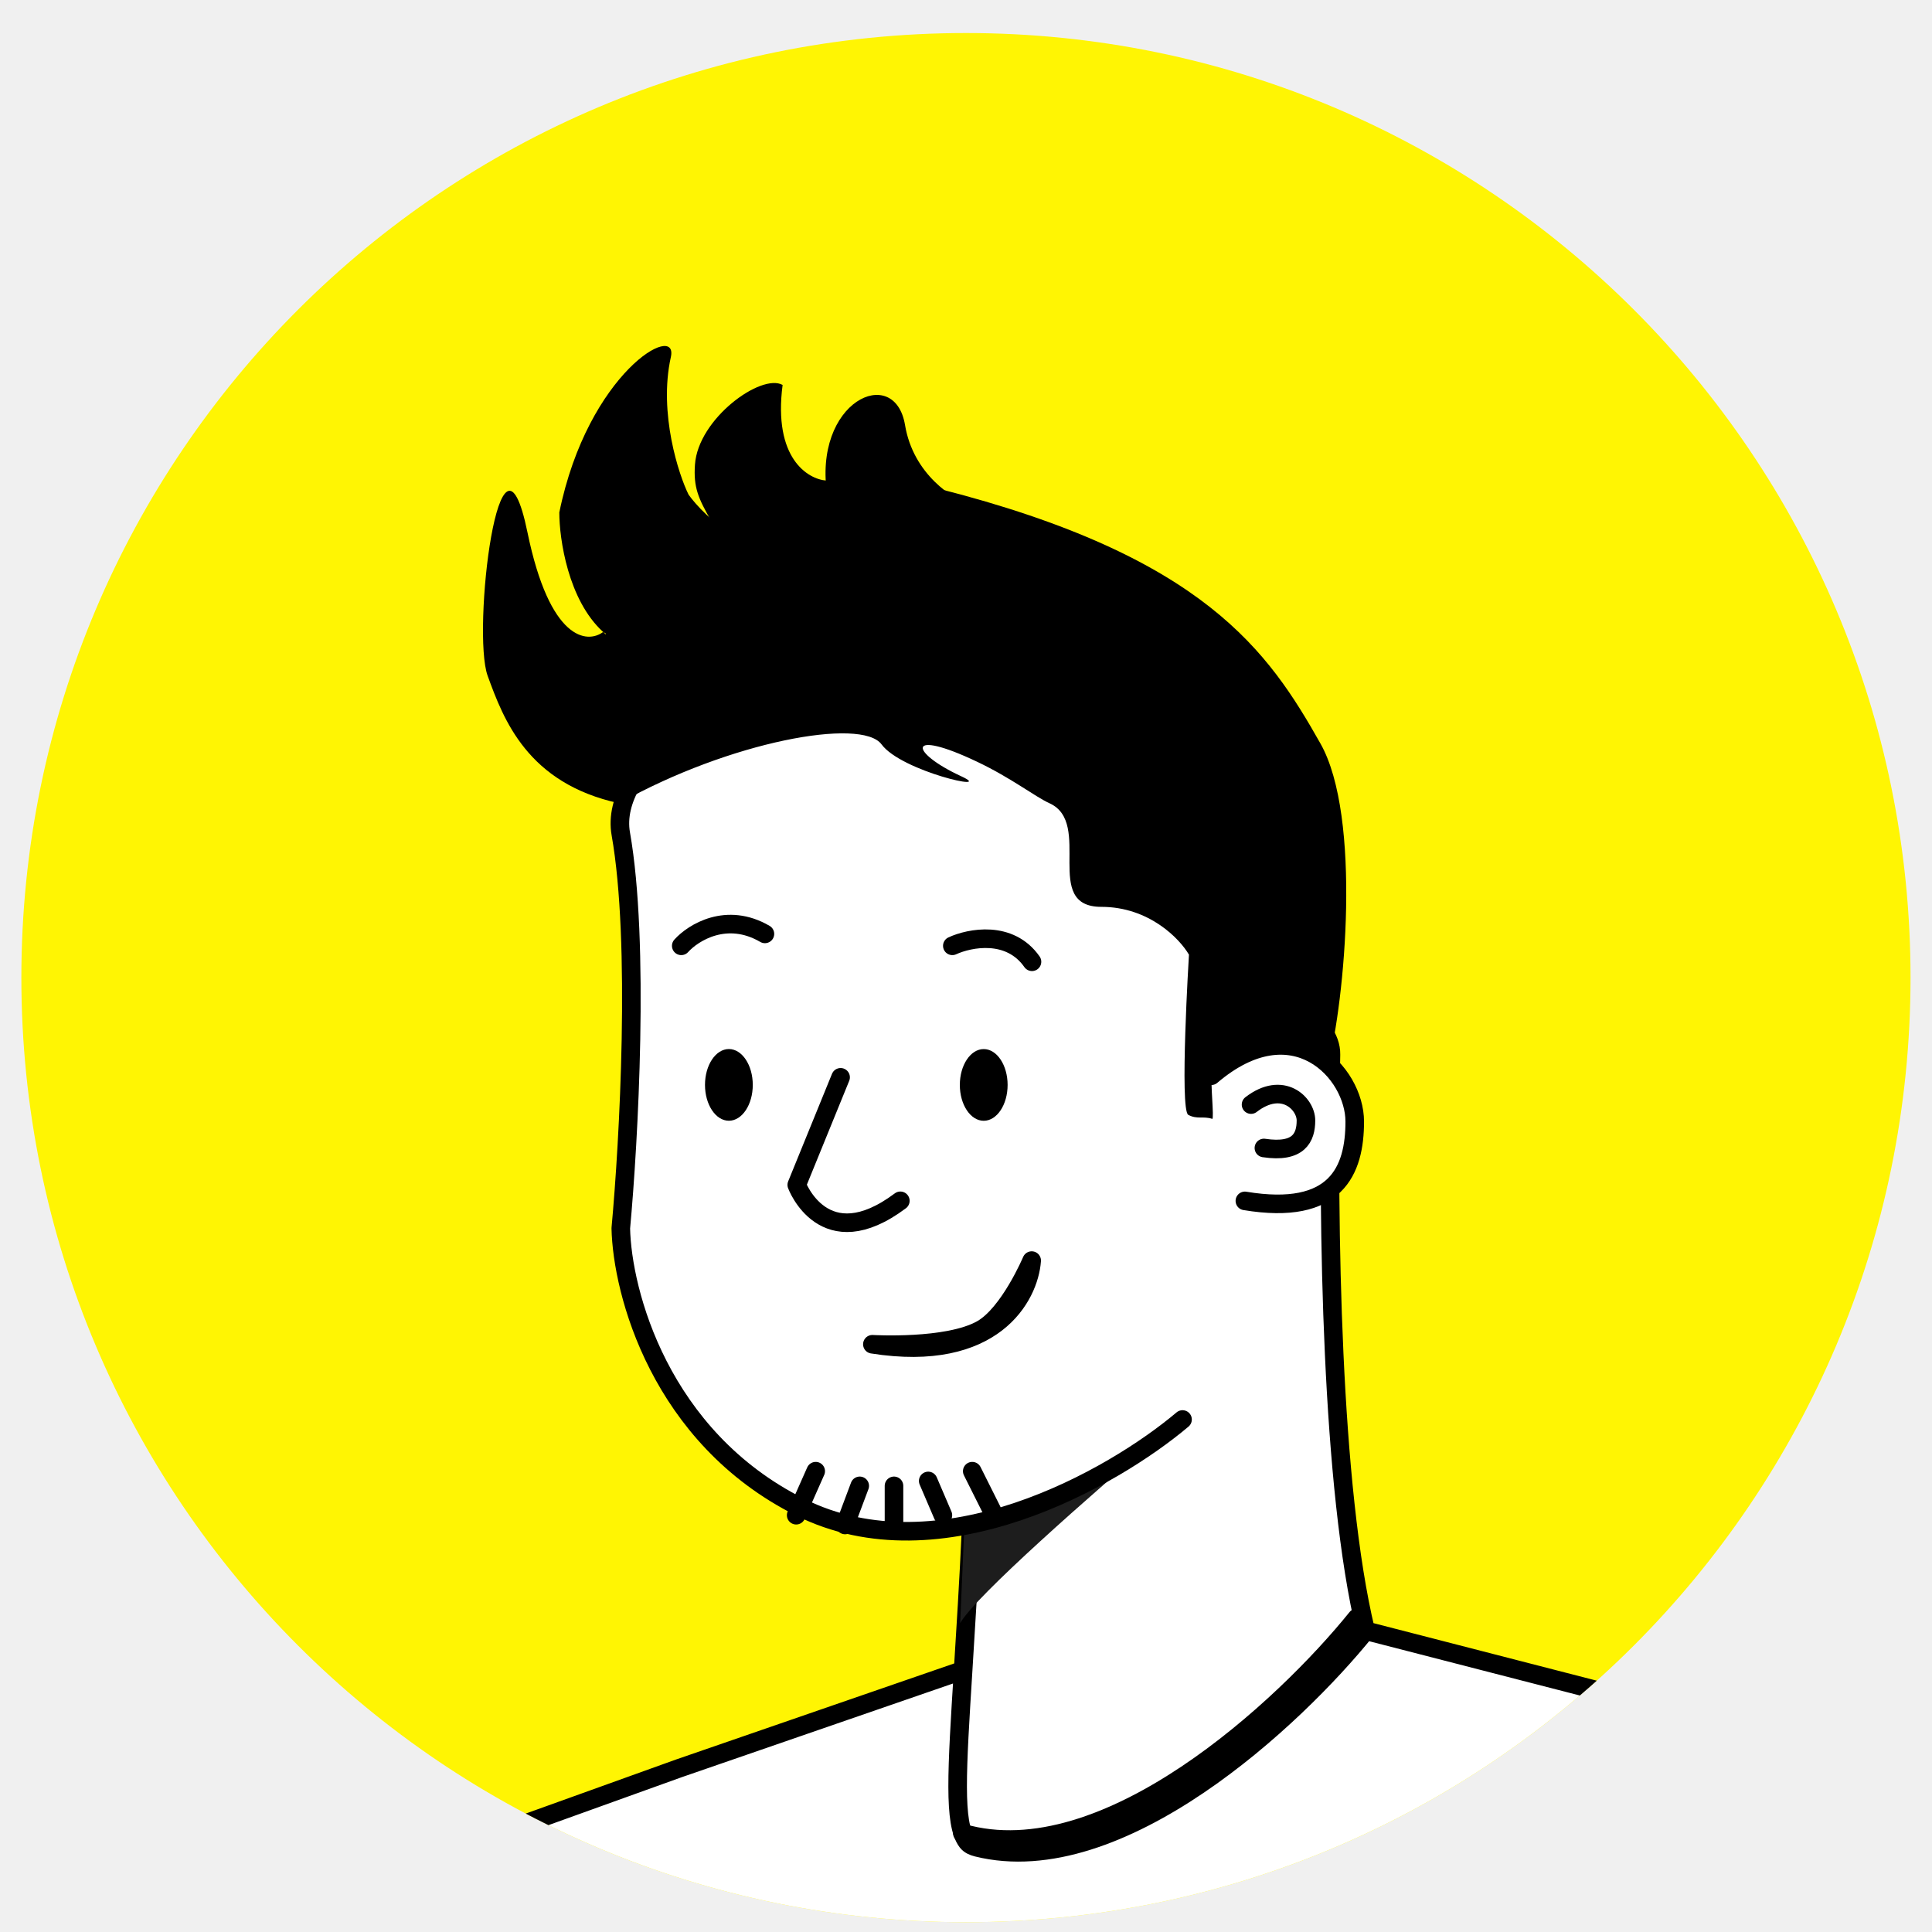
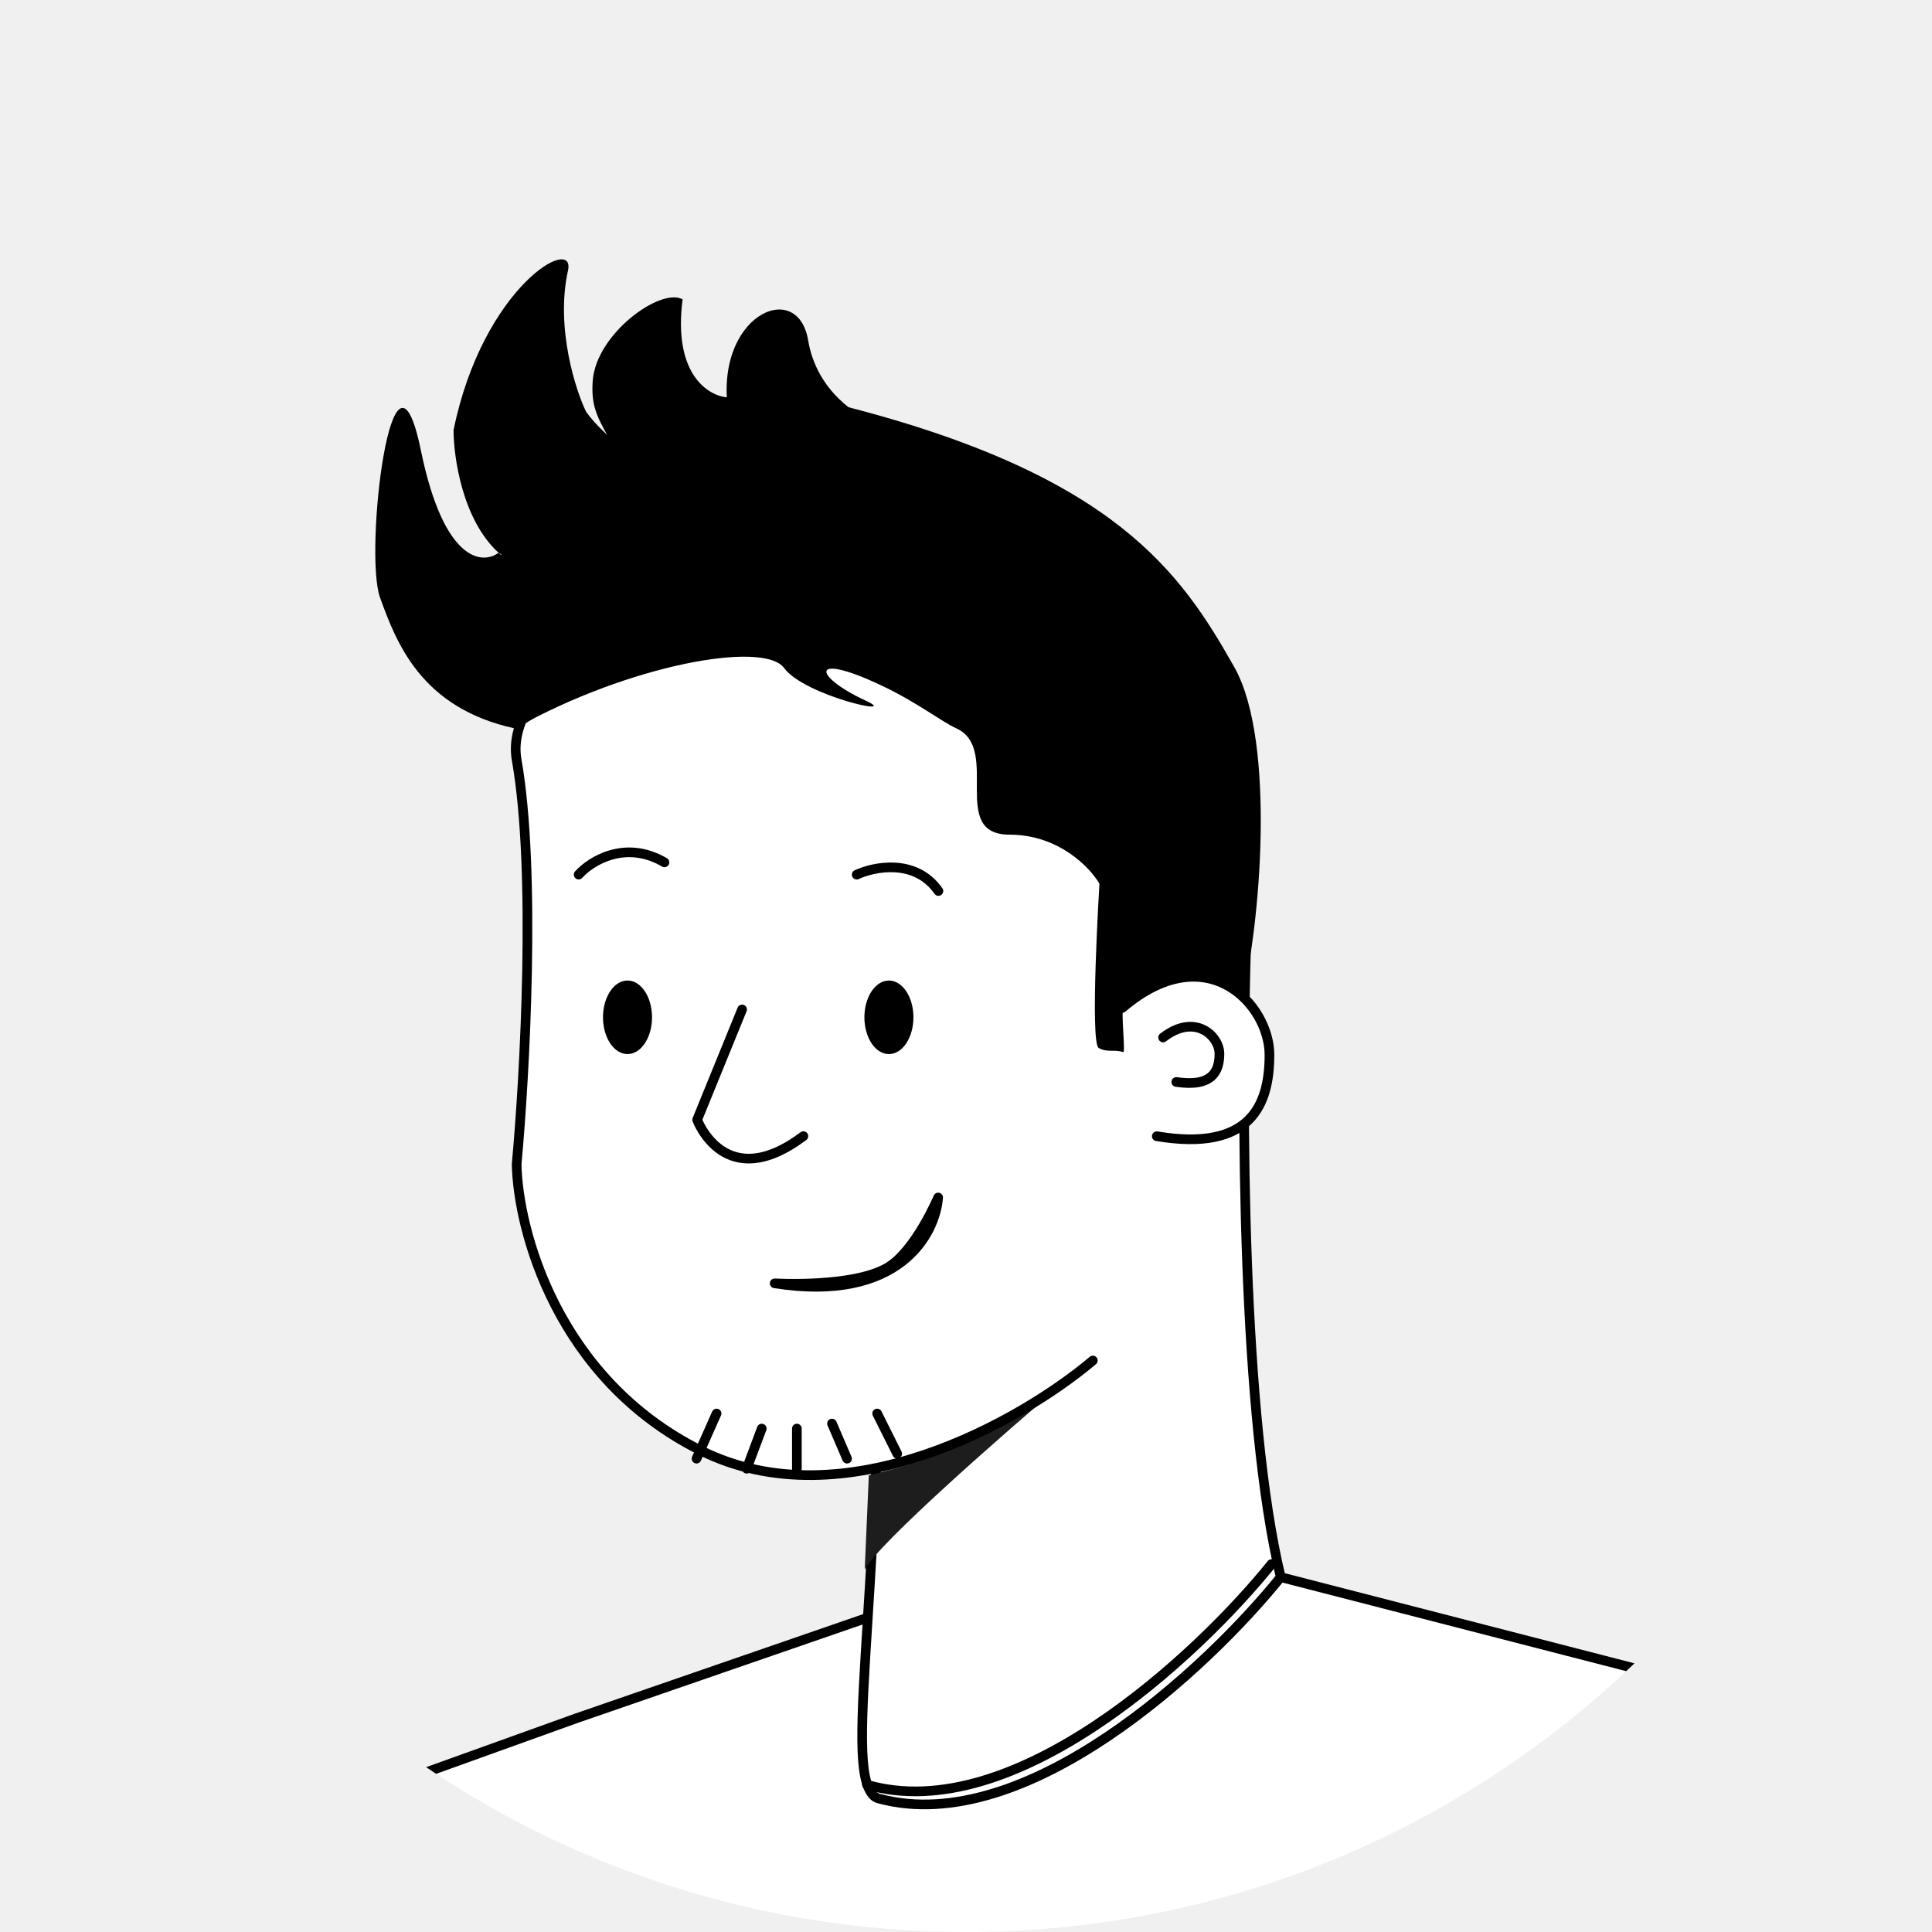
- <svg xmlns="http://www.w3.org/2000/svg" width="52" height="52" viewBox="0 0 52 52" fill="none">
-   <g clip-path="url(#clip0_462_1170)">
-     <rect x="0.575" y="0.889" width="50.847" height="50.847" rx="25.424" fill="#FFF503" />
-     <path d="M30.374 21.295C31.291 24.552 32.491 25.942 33.578 26.367C34.42 26.696 35.841 27.48 35.823 28.384C35.73 33.005 35.834 40.053 36.758 43.891L46 46.273L47.424 46.696C48.242 46.939 48.399 48.028 47.684 48.493L39.695 53.686C39.567 53.769 39.421 53.822 39.269 53.84L27.273 55.28C27.095 55.301 26.913 55.274 26.748 55.201L13.5 49.312L18.279 47.593L25.923 44.953C25.99 43.879 26.07 42.605 26.139 41.111C26.142 41.056 26.149 41.001 26.16 40.946L30.374 21.295Z" fill="white" />
-     <path d="M36.758 43.891C34.854 46.253 30.132 50.676 26.298 49.723C26.195 49.697 26.092 49.655 26.028 49.569C25.663 49.085 25.754 47.652 25.923 44.953M36.758 43.891C35.834 40.053 35.73 33.005 35.823 28.384C35.841 27.48 34.42 26.696 33.578 26.367C32.491 25.942 31.291 24.552 30.374 21.295L26.16 40.946C26.149 41.001 26.142 41.056 26.139 41.111C26.07 42.605 25.99 43.879 25.923 44.953M36.758 43.891L46 46.273L47.424 46.696C48.242 46.939 48.399 48.028 47.684 48.493L39.695 53.686C39.567 53.769 39.421 53.822 39.269 53.84L27.273 55.28C27.095 55.301 26.913 55.274 26.748 55.2L13.5 49.312L18.279 47.593L25.923 44.953" stroke="black" stroke-width="0.5" stroke-linecap="round" stroke-linejoin="round" />
-     <path d="M36.517 43.547C34.587 45.941 29.762 50.452 25.901 49.337" stroke="black" stroke-width="0.5" stroke-linecap="round" stroke-linejoin="round" />
-     <path d="M31.276 38.61C31.442 38.469 31.597 38.338 31.74 38.219C31.584 38.355 31.429 38.486 31.276 38.61C29.405 40.194 26.237 42.978 25.843 43.687L25.95 41.221C26.658 41.019 28.739 40.664 31.276 38.61Z" fill="#1D1D1D" />
-     <path d="M21.534 40.565C25.061 42.328 29.361 40.109 31.427 38.528C31.683 38.331 31.812 38.014 31.785 37.692L30.442 21.574C30.437 21.51 30.425 21.444 30.406 21.383C28.187 13.907 16.068 18.813 16.709 22.443C17.224 25.36 16.924 30.735 16.709 33.059C16.745 34.774 17.76 38.677 21.534 40.565Z" fill="white" />
-     <path d="M31.828 38.206C29.969 39.778 25.308 42.452 21.534 40.565C17.76 38.677 16.745 34.774 16.709 33.059C16.924 30.735 17.224 25.36 16.709 22.443C16.066 18.798 28.289 13.865 30.434 21.478" stroke="black" stroke-width="0.5" stroke-linecap="round" stroke-linejoin="round" />
-     <path d="M22.625 28.996L21.445 31.891C21.445 31.891 22.174 33.864 24.233 32.32" stroke="black" stroke-width="0.5" stroke-linecap="round" stroke-linejoin="round" />
-     <path d="M23.48 36.181C26.739 36.696 27.697 34.894 27.768 33.929C27.768 33.929 27.166 35.357 26.424 35.778C25.502 36.301 23.48 36.181 23.48 36.181Z" stroke="black" stroke-width="0.5" stroke-linecap="round" stroke-linejoin="round" />
-     <path d="M26.168 39.597L26.695 40.65M24.983 39.86L25.378 40.782M24.062 39.992V41.045M23.14 39.992L22.745 41.045M21.955 39.597L21.429 40.782" stroke="black" stroke-width="0.5" stroke-linecap="round" stroke-linejoin="round" />
-     <path d="M25.632 25.457C26.096 25.243 27.176 25.028 27.776 25.886" stroke="black" stroke-width="0.5" stroke-linecap="round" stroke-linejoin="round" />
-     <rect x="25.379" y="26.956" width="2.106" height="3.686" fill="white" />
-     <ellipse cx="26.477" cy="29.201" rx="0.643" ry="0.965" fill="black" />
-     <path d="M18.336 25.457C18.658 25.1 19.558 24.535 20.588 25.136" stroke="black" stroke-width="0.5" stroke-linecap="round" stroke-linejoin="round" />
-     <rect x="18.532" y="26.956" width="2.106" height="3.686" fill="white" />
-     <ellipse cx="19.618" cy="29.2" rx="0.643" ry="0.965" fill="black" />
-     <path d="M32.001 25.695C32.001 25.695 31.744 29.88 31.983 30.007C32.223 30.134 32.38 30.034 32.627 30.114C32.687 30.134 32.566 29.025 32.627 29.042C33.821 29.376 35.281 29.209 35.736 28.697C36.201 26.945 36.655 21.985 35.54 20.012C34.146 17.545 32.43 14.972 25.246 13.149C21.825 12.999 13.912 13.562 16.668 21.62C19.645 19.951 23.191 19.307 23.727 20.035C24.263 20.763 26.819 21.33 25.871 20.893C24.477 20.25 24.37 19.585 26.3 20.503C27.226 20.943 27.856 21.442 28.248 21.62C29.428 22.156 28.034 24.408 29.642 24.408C30.929 24.408 31.751 25.266 32.001 25.695Z" fill="black" />
-     <path d="M24.359 11.44C24.581 12.771 25.658 13.445 26.168 13.616C24.252 14.514 22.772 13.819 22.271 13.36C21.853 10.8 24.08 9.776 24.359 11.44Z" fill="black" />
-     <path d="M21.064 10.361C20.806 12.334 21.743 12.899 22.243 12.935C23.584 13.266 20.508 15.763 20.113 15.763C19.797 15.763 19.328 14.592 19.134 14.007C18.791 13.406 18.663 13.114 18.705 12.506C18.789 11.264 20.492 10.04 21.064 10.361Z" fill="black" />
-     <path d="M18.056 9.611C17.719 11.125 18.276 12.8 18.534 13.315C18.707 13.56 19.212 14.131 19.844 14.447C20.634 14.842 19.073 18.782 16.233 17.009C15.29 16.151 15.054 14.507 15.054 13.793C15.826 10.018 18.27 8.646 18.056 9.611Z" fill="black" />
-     <path d="M14.197 14.329C14.798 17.245 15.806 17.331 16.235 17.009C17.424 18.085 19.173 20.513 16.664 21.62C14.197 21.084 13.554 19.368 13.125 18.189C12.696 17.009 13.447 10.683 14.197 14.329Z" fill="black" />
-     <path d="M33.506 32.322C35.97 32.732 36.463 31.502 36.463 30.186C36.463 28.871 34.82 27.065 32.602 28.954L33.506 32.322Z" fill="white" />
-     <path d="M33.506 32.322C35.97 32.732 36.463 31.502 36.463 30.186C36.463 28.871 34.82 27.065 32.602 28.954" stroke="black" stroke-width="0.5" stroke-linecap="round" />
-     <path d="M34.018 30.898C34.962 31.04 35.15 30.613 35.15 30.157C35.15 29.701 34.521 29.075 33.672 29.73" stroke="black" stroke-width="0.5" stroke-linecap="round" />
+ <svg xmlns="http://www.w3.org/2000/svg" width="100" height="100" viewBox="0 0 100 100" fill="none">
+   <g clip-path="url(#clip0_1392_2783)">
+     <path d="M53.697 37.059C56.224 46.031 59.837 47.823 62.416 47.274C63.3 47.086 64.533 47.703 64.506 48.607C64.237 57.488 64.296 73.349 66.29 81.632L84.52 86.331L89.349 87.765C90.166 88.008 90.324 89.097 89.609 89.562L71.894 101.077C71.765 101.16 71.62 101.213 71.468 101.231L47.315 104.13C47.136 104.151 46.954 104.124 46.789 104.051L20.411 92.327L29.838 88.935L44.917 83.727C45.051 81.59 45.21 79.05 45.346 76.067C45.349 76.012 45.356 75.957 45.367 75.903L53.697 37.059Z" fill="white" />
+     <path d="M66.29 81.632C62.508 86.324 53.093 95.133 45.505 93.097C45.403 93.069 45.303 93.026 45.227 92.952C44.389 92.127 44.568 89.291 44.917 83.727M66.29 81.632C64.296 73.349 64.237 57.488 64.506 48.607C64.533 47.703 63.3 47.086 62.416 47.274C59.837 47.823 56.224 46.031 53.697 37.059L45.367 75.903C45.356 75.957 45.349 76.012 45.346 76.067C45.21 79.05 45.051 81.59 44.917 83.727M66.29 81.632L84.52 86.331L89.349 87.765C90.166 88.008 90.324 89.097 89.609 89.562L71.894 101.077C71.765 101.16 71.62 101.213 71.468 101.231L47.315 104.13C47.136 104.151 46.954 104.124 46.789 104.051L20.411 92.327L29.838 88.935L44.917 83.727" stroke="black" stroke-width="0.5" stroke-linecap="round" stroke-linejoin="round" />
+     <path d="M65.814 80.956C62.007 85.68 52.488 94.578 44.874 92.378" stroke="black" stroke-width="0.5" stroke-linecap="round" stroke-linejoin="round" />
+     <path d="M55.475 71.218C55.803 70.94 56.11 70.681 56.392 70.446C56.083 70.716 55.777 70.973 55.475 71.218C51.785 74.343 45.535 79.834 44.758 81.233L44.97 76.368C46.366 75.969 50.471 75.269 55.475 71.218Z" fill="#1D1D1D" />
+     <path d="M36.26 75.072C43.449 78.667 52.27 73.873 56.168 70.746C56.42 70.543 56.549 70.228 56.522 69.906L53.823 37.519C53.818 37.455 53.806 37.389 53.788 37.327C49.483 22.447 25.475 32.15 26.741 39.326C27.757 45.08 27.164 55.684 26.741 60.266C26.812 63.651 28.814 71.35 36.26 75.072Z" fill="white" />
+     <path d="M56.565 70.419C52.899 73.521 43.705 78.795 36.26 75.072C28.814 71.35 26.812 63.651 26.741 60.266C27.164 55.684 27.757 45.08 26.741 39.326C25.472 32.135 49.585 22.405 53.815 37.423" stroke="black" stroke-width="0.5" stroke-linecap="round" stroke-linejoin="round" />
+     <path d="M38.411 52.249L36.084 57.96C36.084 57.96 37.523 61.852 41.584 58.806" stroke="black" stroke-width="0.5" stroke-linecap="round" stroke-linejoin="round" />
+     <path d="M40.097 66.425C46.527 67.441 48.417 63.887 48.558 61.983C48.558 61.983 47.37 64.799 45.906 65.63C44.088 66.662 40.097 66.425 40.097 66.425Z" stroke="black" stroke-width="0.5" stroke-linecap="round" stroke-linejoin="round" />
+     <path d="M45.401 73.163L46.439 75.241M43.063 73.683L43.843 75.5M41.246 73.942V76.02M39.428 73.942L38.649 76.02M37.09 73.163L36.052 75.5" stroke="black" stroke-width="0.5" stroke-linecap="round" stroke-linejoin="round" />
+     <path d="M44.342 45.272C45.259 44.849 47.388 44.426 48.572 46.118" stroke="black" stroke-width="0.5" stroke-linecap="round" stroke-linejoin="round" />
+     <rect x="43.844" y="48.228" width="4.155" height="7.271" fill="white" />
+     <ellipse cx="46.01" cy="52.656" rx="1.269" ry="1.904" fill="black" />
+     <path d="M29.951 45.27C30.585 44.566 32.362 43.452 34.393 44.636" stroke="black" stroke-width="0.5" stroke-linecap="round" stroke-linejoin="round" />
+     <rect x="30.338" y="48.228" width="4.155" height="7.271" fill="white" />
+     <ellipse cx="32.48" cy="52.655" rx="1.269" ry="1.904" fill="black" />
+     <path d="M56.907 45.74C56.907 45.74 56.399 53.996 56.871 54.246C57.344 54.497 57.654 54.3 58.14 54.458C58.259 54.496 58.022 52.31 58.14 52.343C60.497 53.002 63.377 52.672 64.274 51.662C65.191 48.207 66.087 38.421 63.887 34.529C61.137 29.665 57.753 24.588 43.581 20.992C36.833 20.696 21.223 21.806 26.66 37.702C32.533 34.41 39.527 33.139 40.585 34.576C41.642 36.012 46.684 37.131 44.815 36.268C42.065 34.999 41.854 33.689 45.661 35.498C47.488 36.367 48.73 37.35 49.504 37.702C51.83 38.76 49.081 43.202 52.253 43.202C54.792 43.202 56.413 44.894 56.907 45.74Z" fill="black" />
+     <path d="M41.831 17.62C42.27 20.246 44.394 21.576 45.401 21.912C41.621 23.684 38.7 22.314 37.712 21.407C36.889 16.357 41.282 14.337 41.831 17.62Z" fill="black" />
+     <path d="M35.332 15.494C34.824 19.386 36.672 20.5 37.659 20.57C40.303 21.223 34.235 26.15 33.456 26.15C32.833 26.15 31.909 23.84 31.525 22.685C30.848 21.501 30.597 20.924 30.678 19.724C30.845 17.274 34.204 14.859 35.332 15.494Z" fill="black" />
+     <path d="M29.398 14.012C28.734 17 29.833 20.303 30.341 21.319C30.683 21.803 31.679 22.929 32.926 23.552C34.484 24.331 31.405 32.103 25.803 28.607C23.941 26.915 23.476 23.671 23.476 22.261C24.999 14.816 29.821 12.108 29.398 14.012Z" fill="black" />
+     <path d="M21.787 23.321C22.971 29.074 24.96 29.243 25.806 28.609C28.151 30.73 31.602 35.52 26.652 37.704C21.787 36.647 20.518 33.262 19.672 30.936C18.826 28.609 20.306 16.13 21.787 23.321Z" fill="black" />
+     <path d="M59.875 58.811C64.735 59.621 65.707 57.193 65.707 54.599C65.707 52.004 62.467 48.442 58.093 52.168L59.875 58.811Z" fill="white" />
+     <path d="M59.875 58.811C64.735 59.621 65.707 57.193 65.707 54.599C65.707 52.004 62.467 48.442 58.093 52.168" stroke="black" stroke-width="0.5" stroke-linecap="round" />
+     <path d="M60.885 56.003C62.746 56.284 63.118 55.442 63.118 54.542C63.118 53.643 61.877 52.408 60.202 53.7" stroke="black" stroke-width="0.5" stroke-linecap="round" />
  </g>
  <defs>
-     <clipPath id="clip0_462_1170">
-       <rect x="0.575" y="0.889" width="50.847" height="50.847" rx="25.424" fill="white" />
+     <clipPath id="clip0_1392_2783">
+       <rect width="100" height="100" rx="50" fill="white" />
    </clipPath>
  </defs>
</svg>
